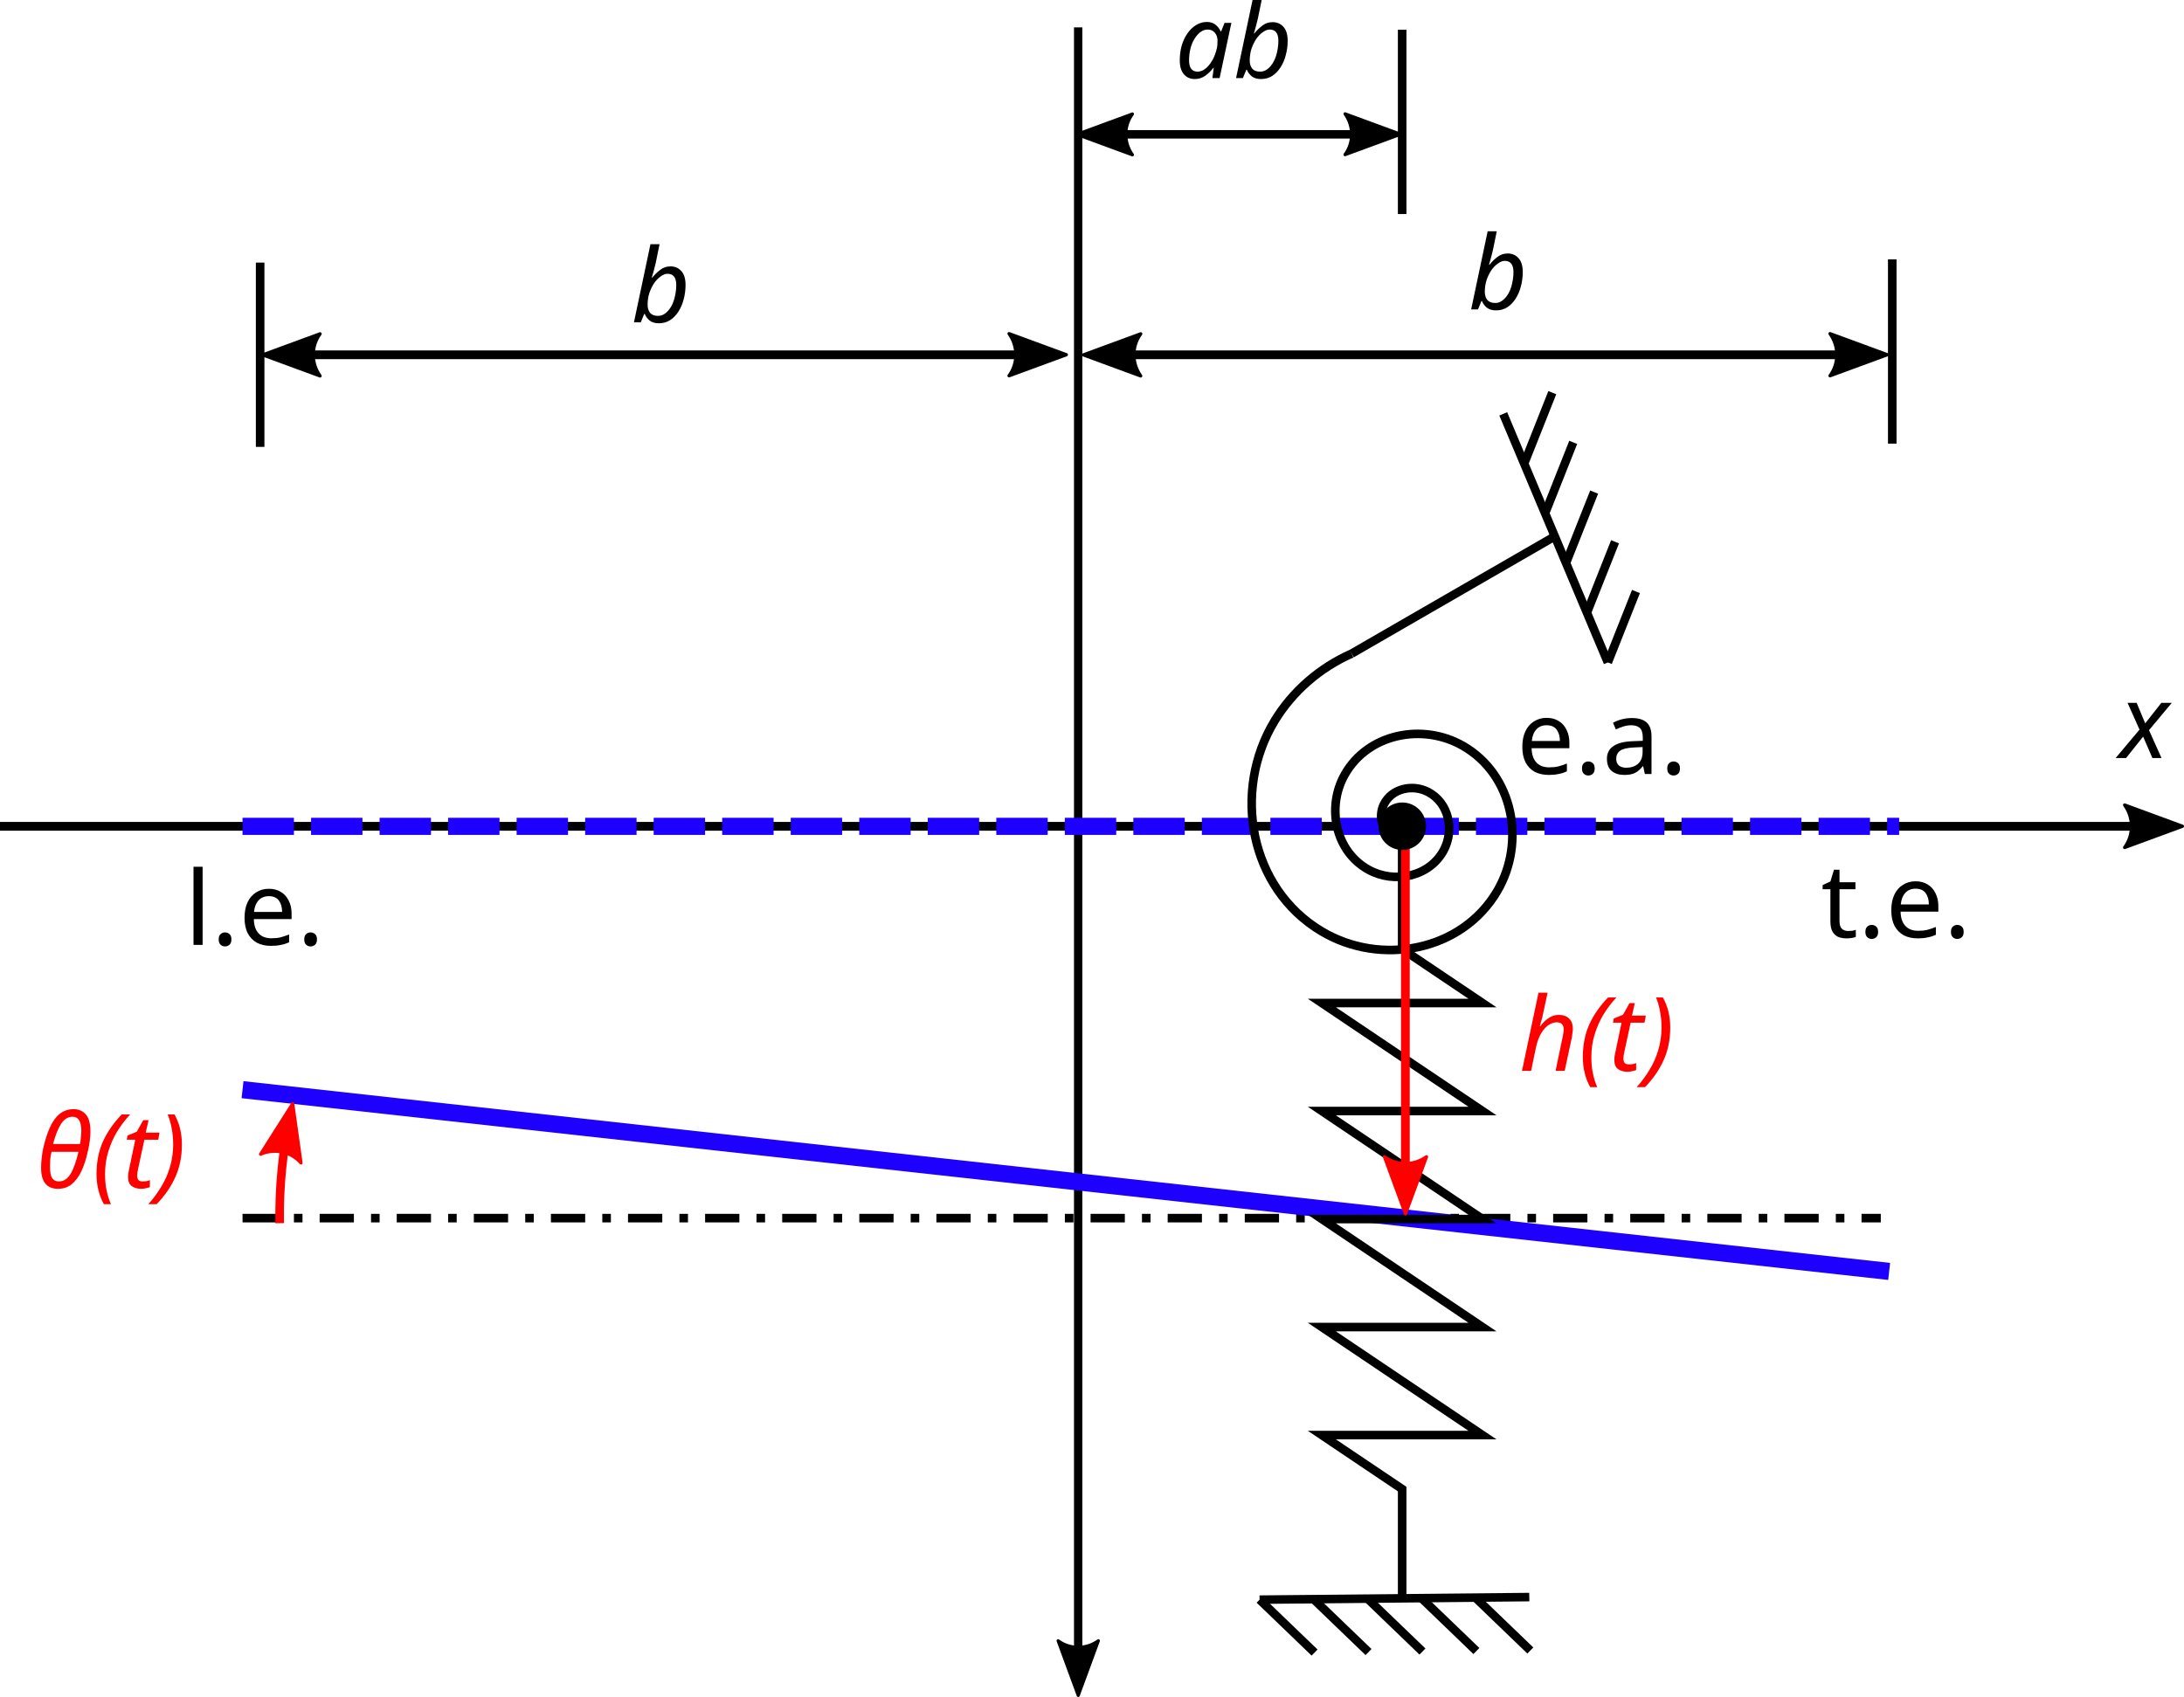
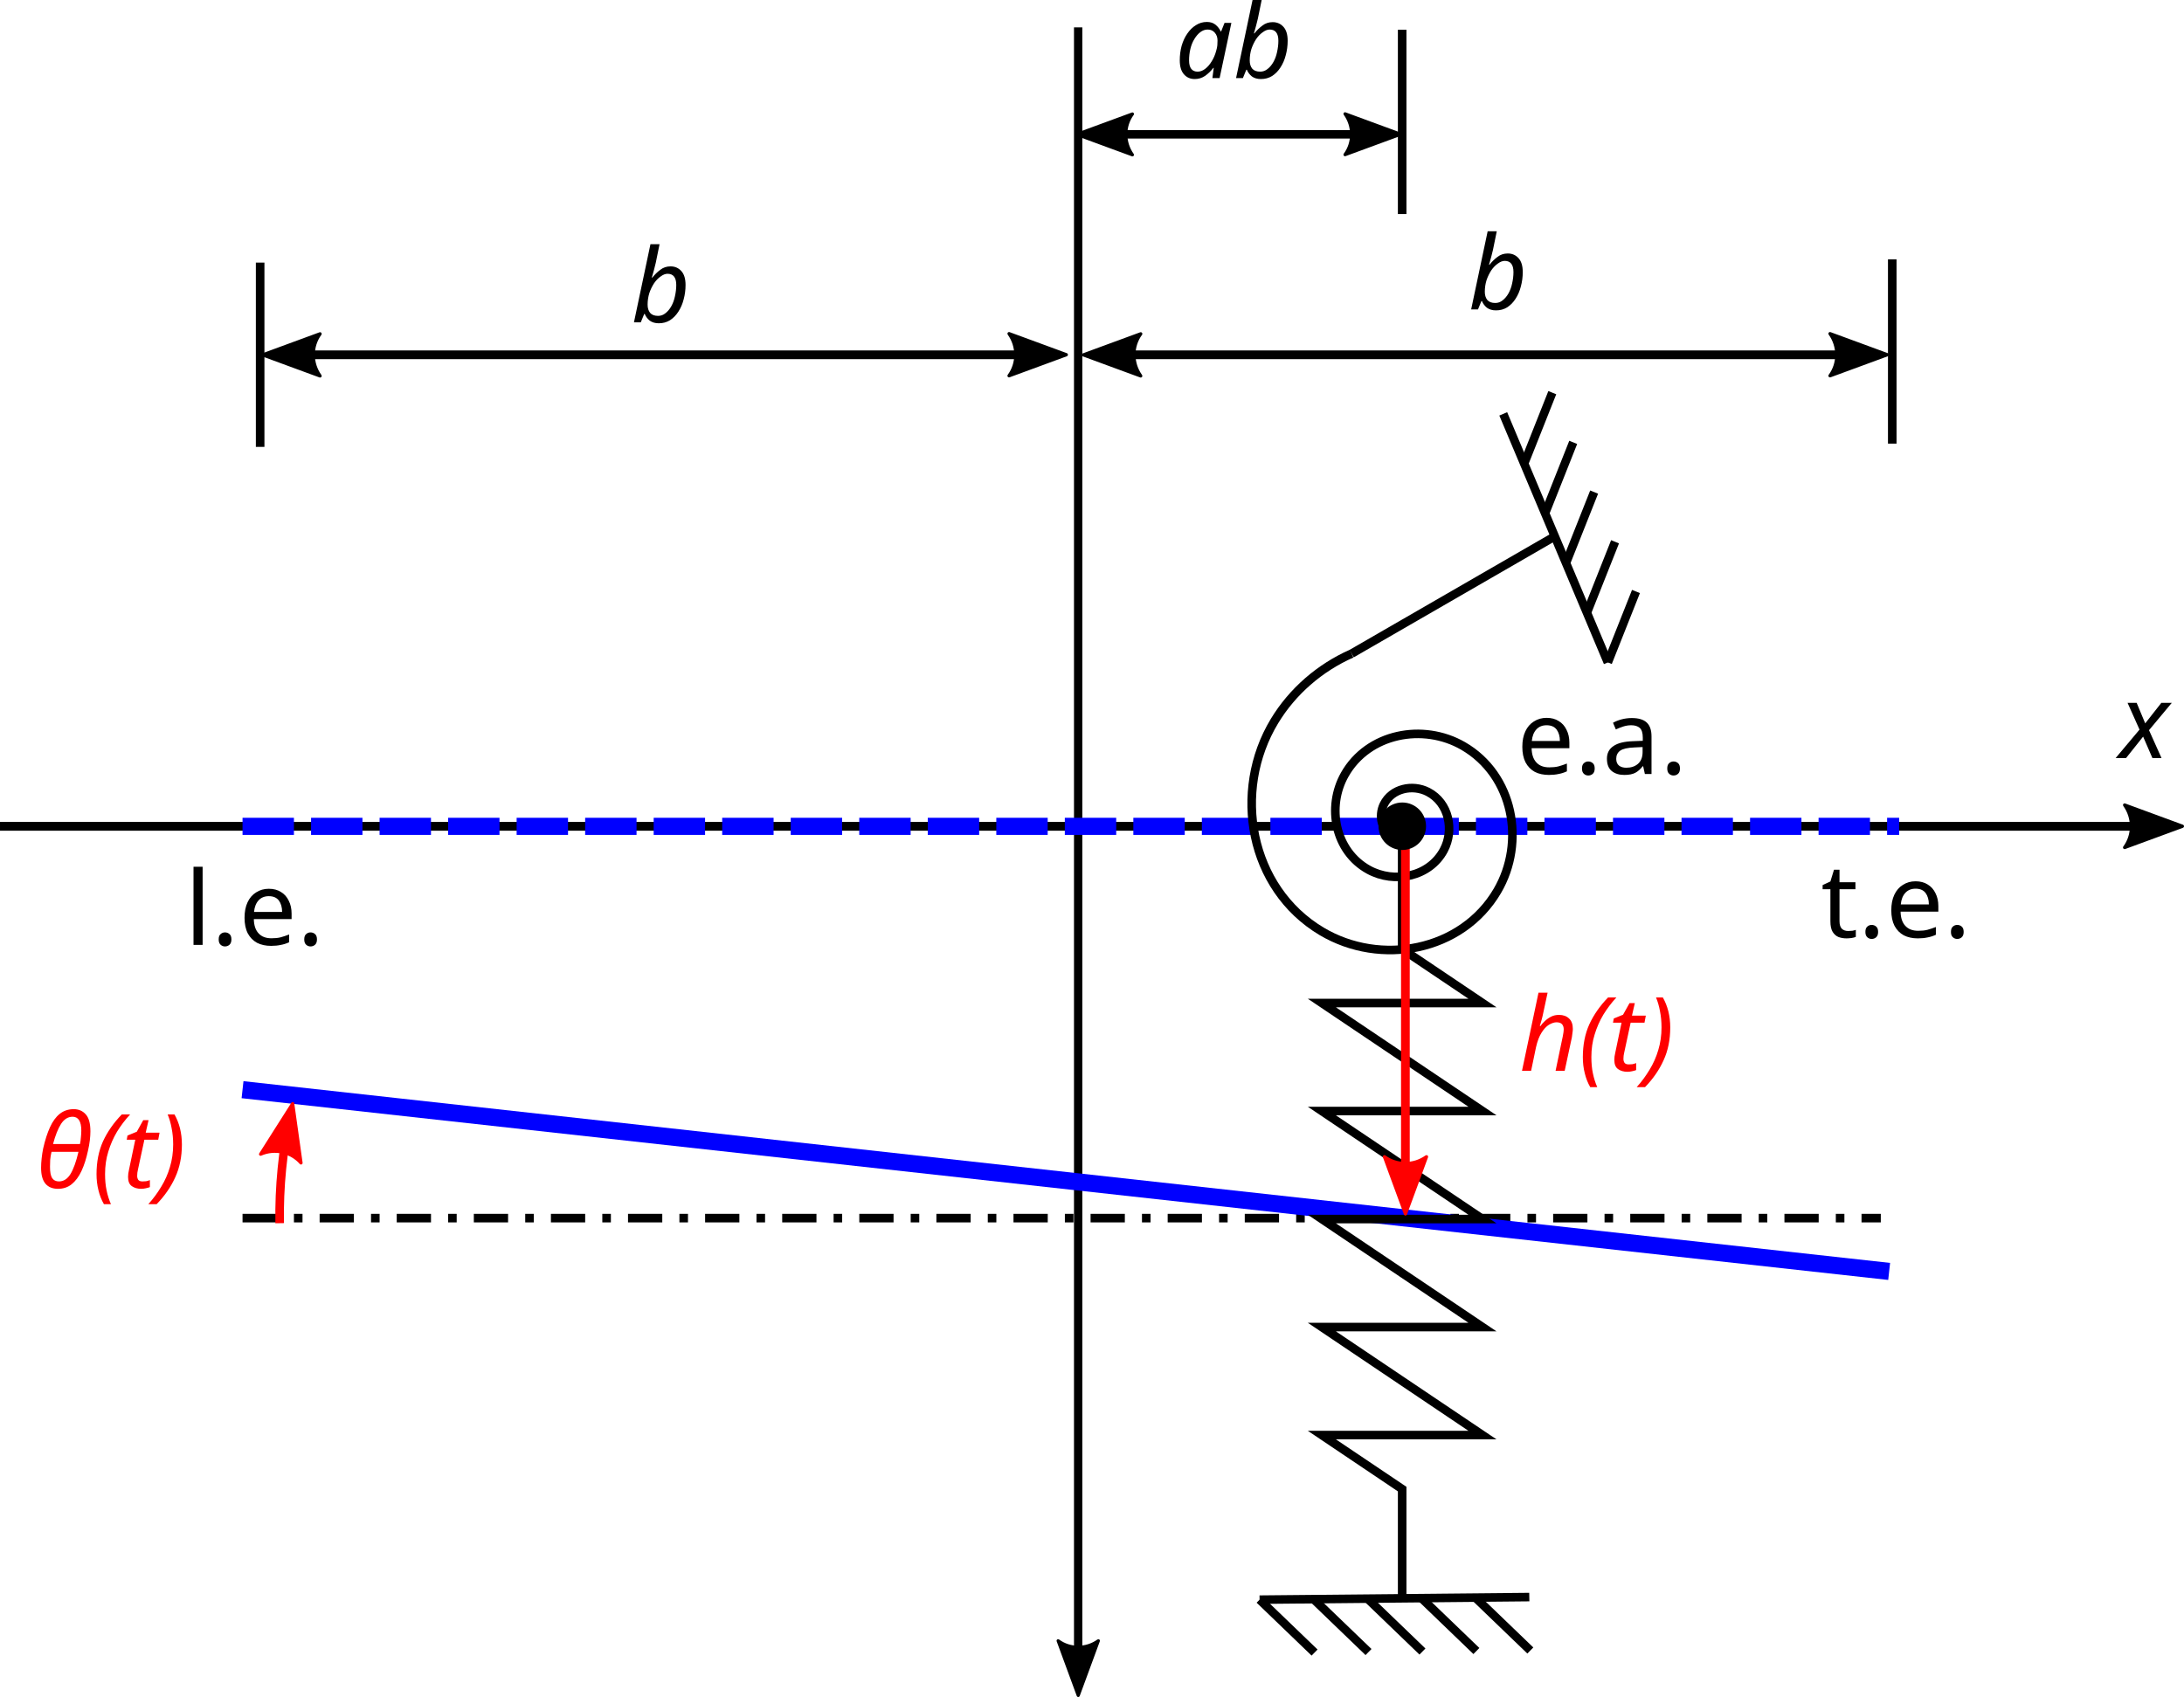
<svg xmlns="http://www.w3.org/2000/svg" width="179.888mm" height="139.808mm" viewBox="0 0 179.888 139.808" version="1.1" id="svg8">
  <defs id="defs2">
    <marker orient="auto" refY="0" refX="0" id="Arrow2Mstart" style="overflow:visible">
      <path id="path880" style="fill:#000000;fill-opacity:1;fill-rule:evenodd;stroke:#000000;stroke-width:0.625;stroke-linejoin:round;stroke-opacity:1" d="M 8.719,4.034 -2.207,0.016 8.719,-4.002 c -1.745,2.372 -1.735,5.617 -6e-7,8.035 z" transform="scale(0.6)" />
    </marker>
    <marker style="overflow:visible" id="marker8365" refX="0" refY="0" orient="auto">
      <path transform="scale(-0.6)" d="M 8.719,4.034 -2.207,0.016 8.719,-4.002 c -1.745,2.372 -1.735,5.617 -6e-7,8.035 z" style="fill:#000000;fill-opacity:1;fill-rule:evenodd;stroke:#000000;stroke-width:0.625;stroke-linejoin:round;stroke-opacity:1" id="path8363" />
    </marker>
-     <marker orient="auto" refY="0" refX="0" id="marker2655" style="overflow:visible">
-       <path id="path2653" style="fill:#ff0000;fill-opacity:1;fill-rule:evenodd;stroke:#ff0000;stroke-width:0.625;stroke-linejoin:round;stroke-opacity:1" d="M 8.719,4.034 -2.207,0.016 8.719,-4.002 c -1.745,2.372 -1.735,5.617 -6e-7,8.035 z" transform="scale(-0.6)" />
-     </marker>
    <marker style="overflow:visible" id="marker1328" refX="0" refY="0" orient="auto">
      <path transform="scale(-0.6)" d="M 8.719,4.034 -2.207,0.016 8.719,-4.002 c -1.745,2.372 -1.735,5.617 -6e-7,8.035 z" style="fill:#000000;fill-opacity:1;fill-rule:evenodd;stroke:#000000;stroke-width:0.625;stroke-linejoin:round;stroke-opacity:1" id="path1326" />
-     </marker>
-     <marker orient="auto" refY="0" refX="0" id="Arrow2Mend" style="overflow:visible">
-       <path id="path883" style="fill:#ff0000;fill-opacity:1;fill-rule:evenodd;stroke:#ff0000;stroke-width:0.625;stroke-linejoin:round;stroke-opacity:1" d="M 8.719,4.034 -2.207,0.016 8.719,-4.002 c -1.745,2.372 -1.735,5.617 -6e-7,8.035 z" transform="scale(-0.6)" />
    </marker>
    <marker orient="auto" refY="0" refX="0" id="Arrow1Lend" style="overflow:visible">
      <path id="path859" d="M 0,0 5,-5 -12.5,0 5,5 Z" style="fill:#000000;fill-opacity:1;fill-rule:evenodd;stroke:#000000;stroke-width:1pt;stroke-opacity:1" transform="matrix(-0.8,0,0,-0.8,-10,0)" />
    </marker>
    <marker style="overflow:visible" id="marker1328-6" refX="0" refY="0" orient="auto">
      <path transform="scale(-0.6)" d="M 8.719,4.034 -2.207,0.016 8.719,-4.002 c -1.745,2.372 -1.735,5.617 -6e-7,8.035 z" style="fill:#000000;fill-opacity:1;fill-rule:evenodd;stroke:#000000;stroke-width:0.625;stroke-linejoin:round;stroke-opacity:1" id="path1326-7" />
    </marker>
    <marker orient="auto" refY="0" refX="0" id="Arrow2Mstart-9" style="overflow:visible">
      <path id="path880-2" style="fill:#000000;fill-opacity:1;fill-rule:evenodd;stroke:#000000;stroke-width:0.625;stroke-linejoin:round;stroke-opacity:1" d="M 8.719,4.034 -2.207,0.016 8.719,-4.002 c -1.745,2.372 -1.735,5.617 -6e-7,8.035 z" transform="scale(0.6)" />
    </marker>
    <marker style="overflow:visible" id="marker8365-0" refX="0" refY="0" orient="auto">
      <path transform="scale(-0.6)" d="M 8.719,4.034 -2.207,0.016 8.719,-4.002 c -1.745,2.372 -1.735,5.617 -6e-7,8.035 z" style="fill:#000000;fill-opacity:1;fill-rule:evenodd;stroke:#000000;stroke-width:0.625;stroke-linejoin:round;stroke-opacity:1" id="path8363-2" />
    </marker>
    <marker orient="auto" refY="0" refX="0" id="Arrow2Mstart-9-5" style="overflow:visible">
      <path id="path880-2-9" style="fill:#000000;fill-opacity:1;fill-rule:evenodd;stroke:#000000;stroke-width:0.625;stroke-linejoin:round;stroke-opacity:1" d="M 8.719,4.034 -2.207,0.016 8.719,-4.002 c -1.745,2.372 -1.735,5.617 -6e-7,8.035 z" transform="scale(0.6)" />
    </marker>
    <marker style="overflow:visible" id="marker8365-0-2" refX="0" refY="0" orient="auto">
      <path transform="scale(-0.6)" d="M 8.719,4.034 -2.207,0.016 8.719,-4.002 c -1.745,2.372 -1.735,5.617 -6e-7,8.035 z" style="fill:#000000;fill-opacity:1;fill-rule:evenodd;stroke:#000000;stroke-width:0.625;stroke-linejoin:round;stroke-opacity:1" id="path8363-2-2" />
    </marker>
+     <marker orient="auto" refY="0" refX="0" style="overflow:visible" id="Arrow2Mstart988">
+       <path id="path3785" style="fill:#00ff00;fill-opacity:1.0;fill-rule:evenodd;stroke:#00ff00;stroke-width:0.625;stroke-linejoin:round;stroke-opacity:1.0" d="M 8.719,4.034 -2.207,0.016 8.719,-4.002 c -1.745,2.372 -1.735,5.617 -6e-7,8.035 z" transform="scale(0.6)" />
+     </marker>
+     <marker orient="auto" refY="0" refX="0" style="overflow:visible" id="Arrow2Mstart9881004">
+       <path id="path29937" style="fill:#00ffff;fill-opacity:1.0;fill-rule:evenodd;stroke:#00ffff;stroke-width:0.625;stroke-linejoin:round;stroke-opacity:1.0" d="M 8.719,4.034 -2.207,0.016 8.719,-4.002 c -1.745,2.372 -1.735,5.617 -6e-7,8.035 z" transform="scale(0.6)" />
+     </marker>
+     <marker orient="auto" refY="0" refX="0" style="overflow:visible" id="marker265529872400">
+       <path id="path8925" style="fill:#ff0000;fill-opacity:1.0;fill-rule:evenodd;stroke:#ff0000;stroke-width:0.625;stroke-linejoin:round;stroke-opacity:1.0" d="M 8.719,4.034 -2.207,0.016 8.719,-4.002 c -1.745,2.372 -1.735,5.617 -6e-7,8.035 z" transform="scale(-0.6)" />
+     </marker>
+     <marker orient="auto" refY="0" refX="0" style="overflow:visible" id="Arrow2Mend79881864">
+       <path id="path8928" style="fill:#ff0000;fill-opacity:1.0;fill-rule:evenodd;stroke:#ff0000;stroke-width:0.625;stroke-linejoin:round;stroke-opacity:1.0" d="M 8.719,4.034 -2.207,0.016 8.719,-4.002 c -1.745,2.372 -1.735,5.617 -6e-7,8.035 z" transform="scale(-0.6)" />
+     </marker>
  </defs>
  <g id="layer1" transform="translate(-17.06482,-70.1717)">
    <path style="fill:none;fill-rule:evenodd;stroke:#000000;stroke-width:0.687;stroke-linecap:butt;stroke-linejoin:miter;stroke-miterlimit:4;stroke-dasharray:none;stroke-opacity:1;marker-end:url(#marker1328)" d="m 105.869,72.424 c 0,136.518 0,136.518 0,136.518" id="path1318" />
    <path style="fill:none;fill-rule:evenodd;stroke:#000000;stroke-width:0.725;stroke-linecap:butt;stroke-linejoin:miter;stroke-miterlimit:4;stroke-dasharray:none;stroke-opacity:1;marker-end:url(#marker1328-6)" d="m 17.065,138.25 c 178.792,0 178.792,0 178.792,0" id="path1318-5" />
    <path style="fill:none;fill-rule:evenodd;stroke:#000000;stroke-width:0.706;stroke-linecap:butt;stroke-linejoin:miter;stroke-miterlimit:4;stroke-dasharray:2.822, 1.411, 0.706, 1.411;stroke-dashoffset:0;stroke-opacity:1" d="m 37.042,170.529 c 134.937,0 134.937,0 134.937,0" id="path817-35-6" />
-     <path style="fill:none;fill-rule:evenodd;stroke:#1e00ff;stroke-width:1.411;stroke-linecap:butt;stroke-linejoin:miter;stroke-miterlimit:4;stroke-dasharray:none;stroke-opacity:1" d="m 37.042,159.946 c 135.625,14.973 135.625,14.973 135.625,14.973" id="path817-3" />
-     <path style="fill:none;fill-rule:evenodd;stroke:#1e00ff;stroke-width:1.411;stroke-linecap:butt;stroke-linejoin:miter;stroke-miterlimit:4;stroke-dasharray:4.233, 1.411;stroke-dashoffset:0;stroke-opacity:1" d="m 37.042,138.25 c 136.449,0 136.449,0 136.449,0" id="path817-35" />
+     <path style="fill:none;fill-rule:evenodd;stroke:#0000ff;stroke-width:1.411;stroke-linecap:butt;stroke-linejoin:miter;stroke-miterlimit:4;stroke-dasharray:none;stroke-opacity:1" d="m 37.042,159.946 c 135.625,14.973 135.625,14.973 135.625,14.973" id="path817-3" />
+     <path style="fill:none;fill-rule:evenodd;stroke:#0000ff;stroke-width:1.411;stroke-linecap:butt;stroke-linejoin:miter;stroke-miterlimit:4;stroke-dasharray:4.233, 1.411;stroke-dashoffset:0;stroke-opacity:1" d="m 37.042,138.25 c 136.449,0 136.449,0 136.449,0" id="path817-35" />
    <g id="g7307" transform="matrix(1.16863,0,0,1.16863,-24.66093,-22.12567)">
      <path d="m 134.779,136.867 c 4.8e-4,3.6e-4 -9.4e-4,0.001 -0.001,0.001 -0.006,0.003 -0.01,-0.006 -0.01,-0.01 -0.003,-0.021 0.024,-0.032 0.041,-0.03 0.052,0.004 0.073,0.067 0.064,0.111 -0.021,0.104 -0.145,0.14 -0.236,0.114 -0.181,-0.052 -0.24,-0.27 -0.183,-0.433 0.102,-0.289 0.455,-0.378 0.72,-0.272 0.434,0.174 0.56,0.711 0.384,1.113 -0.272,0.62 -1.051,0.795 -1.631,0.523 -0.854,-0.401 -1.087,-1.486 -0.689,-2.291 0.564,-1.141 2.028,-1.444 3.11,-0.886 1.485,0.767 1.872,2.691 1.116,4.106 -1.012,1.894 -3.485,2.379 -5.298,1.382 -2.372,-1.305 -2.97,-4.425 -1.685,-6.703 1.649,-2.925 5.521,-3.652 8.34,-2.029 3.559,2.049 4.432,6.788 2.416,10.226 -2.51,4.279 -8.236,5.318 -12.38,2.848 -5.091,-3.034 -6.314,-9.879 -3.328,-14.819 1.27,-2.101 3.198,-3.766 5.44,-4.76" id="path833" style="fill:none;fill-rule:evenodd;stroke:#000000;stroke-width:0.604;stroke-linecap:butt;stroke-linejoin:miter;stroke-miterlimit:4;stroke-dasharray:none;stroke-opacity:1" />
      <path id="path852" d="m 130.969,125.058 14.203,-8.2" style="fill:none;fill-rule:evenodd;stroke:#000000;stroke-width:0.604;stroke-linecap:butt;stroke-linejoin:miter;stroke-miterlimit:4;stroke-dasharray:none;stroke-opacity:1" />
    </g>
    <path style="fill:none;fill-rule:evenodd;stroke:#000000;stroke-width:0.706;stroke-linecap:butt;stroke-linejoin:miter;stroke-miterlimit:4;stroke-dasharray:none;stroke-opacity:1" d="m 132.556,201.75 v -8.899 l -6.615,-4.449 h 13.229 l -13.229,-8.899 h 13.229 l -13.229,-8.899 h 13.229 l -13.229,-8.899 h 13.229 l -13.229,-8.899 h 13.229 l -6.615,-4.449 v -8.899" id="path7655" />
-     <path style="fill:none;fill-rule:evenodd;stroke:#ff0000;stroke-width:0.718;stroke-linecap:butt;stroke-linejoin:miter;stroke-miterlimit:4;stroke-dasharray:none;stroke-opacity:1;marker-end:url(#Arrow2Mend)" d="m 132.821,140.114 v 29.114" id="path1174" />
-     <path style="fill:none;fill-opacity:1;stroke:#ff0000;stroke-width:0.706;stroke-miterlimit:4;stroke-dasharray:none;stroke-dashoffset:0;stroke-opacity:1;marker-end:url(#marker2655)" id="path2645" d="m 40.1,170.945 a 39.195,39.195 0 0 1 0.881,-8.933" />
+     <path style="fill:none;fill-rule:evenodd;stroke:#ff0000;stroke-width:0.718;stroke-linecap:butt;stroke-linejoin:miter;stroke-miterlimit:4;stroke-dasharray:none;stroke-opacity:1;marker-end:url(#Arrow2Mend79881864)" d="m 132.821,140.114 v 29.114" id="path1174" />
+     <path style="fill:none;fill-opacity:1;stroke:#ff0000;stroke-width:0.706;stroke-miterlimit:4;stroke-dasharray:none;stroke-dashoffset:0;stroke-opacity:1;marker-end:url(#marker265529872400)" id="path2645" d="m 40.1,170.945 a 39.195,39.195 0 0 1 0.881,-8.933" />
    <text xml:space="preserve" style="font-style:normal;font-weight:normal;font-size:8.467px;line-height:125%;font-family:sans-serif;letter-spacing:0px;word-spacing:0px;fill:#ff0000;fill-opacity:1;stroke:none;stroke-width:0.265px;stroke-linecap:butt;stroke-linejoin:miter;stroke-opacity:1" x="20.044" y="168.035" id="text6721-2">
      <tspan id="tspan6719-9" x="20.044" y="168.035" style="font-style:italic;font-variant:normal;font-weight:normal;font-stretch:normal;font-family:sans-serif;-inkscape-font-specification:'sans-serif Italic';fill:#ff0000;fill-opacity:1;stroke-width:0.265px">θ(t)</tspan>
    </text>
    <text xml:space="preserve" style="font-style:normal;font-weight:normal;font-size:8.467px;line-height:125%;font-family:sans-serif;letter-spacing:0px;word-spacing:0px;fill:#000000;fill-opacity:1;stroke:none;stroke-width:0.265px;stroke-linecap:butt;stroke-linejoin:miter;stroke-opacity:1" x="32.287" y="148.02" id="text7401">
      <tspan x="32.287" y="148.02" style="stroke-width:0.265px" id="tspan7403">l.e.</tspan>
    </text>
    <text xml:space="preserve" style="font-style:normal;font-weight:normal;font-size:8.467px;line-height:125%;font-family:sans-serif;letter-spacing:0px;word-spacing:0px;fill:#000000;fill-opacity:1;stroke:none;stroke-width:0.265px;stroke-linecap:butt;stroke-linejoin:miter;stroke-opacity:1" x="167.045" y="147.402" id="text7401-1">
      <tspan x="167.045" y="147.402" style="stroke-width:0.265px" id="tspan7403-2">t.e.</tspan>
    </text>
    <text xml:space="preserve" style="font-style:normal;font-weight:normal;font-size:8.467px;line-height:125%;font-family:sans-serif;letter-spacing:0px;word-spacing:0px;fill:#ff0000;fill-opacity:1;stroke:none;stroke-width:0.265px;stroke-linecap:butt;stroke-linejoin:miter;stroke-opacity:1" x="142.192" y="158.393" id="text6721">
      <tspan id="tspan6719" x="142.192" y="158.393" style="font-style:italic;font-variant:normal;font-weight:normal;font-stretch:normal;font-family:sans-serif;-inkscape-font-specification:'sans-serif Italic';fill:#ff0000;fill-opacity:1;stroke-width:0.265px">h(t)</tspan>
    </text>
    <g id="g7858" transform="matrix(0.3256113,0.7739229,-0.7635193,0.330048,187.3187,59.9936)" style="stroke-width:0.844;stroke-miterlimit:4;stroke-dasharray:none">
      <path id="path7825" d="M 47.625,72.104 42.333,66.812" style="fill:none;fill-rule:evenodd;stroke:#000000;stroke-width:0.844;stroke-linecap:butt;stroke-linejoin:miter;stroke-miterlimit:4;stroke-dasharray:none;stroke-opacity:1" />
      <path id="path7827" d="M 42.333,72.104 37.042,66.812" style="fill:none;fill-rule:evenodd;stroke:#000000;stroke-width:0.844;stroke-linecap:butt;stroke-linejoin:miter;stroke-miterlimit:4;stroke-dasharray:none;stroke-opacity:1" />
      <path id="path7829" d="M 37.042,72.104 31.75,66.812" style="fill:none;fill-rule:evenodd;stroke:#000000;stroke-width:0.844;stroke-linecap:butt;stroke-linejoin:miter;stroke-miterlimit:4;stroke-dasharray:none;stroke-opacity:1" />
      <path id="path7831" d="M 31.75,72.104 26.458,66.812" style="fill:none;fill-rule:evenodd;stroke:#000000;stroke-width:0.844;stroke-linecap:butt;stroke-linejoin:miter;stroke-miterlimit:4;stroke-dasharray:none;stroke-opacity:1" />
      <path id="path7825-7" d="M 52.917,72.104 47.625,66.812" style="fill:none;fill-rule:evenodd;stroke:#000000;stroke-width:0.844;stroke-linecap:butt;stroke-linejoin:miter;stroke-miterlimit:4;stroke-dasharray:none;stroke-opacity:1" />
      <path id="path7850" d="M 52.917,72.104 H 26.458" style="fill:none;fill-rule:evenodd;stroke:#000000;stroke-width:0.844;stroke-linecap:butt;stroke-linejoin:miter;stroke-miterlimit:4;stroke-dasharray:none;stroke-opacity:1" />
    </g>
    <g id="g7858-9" transform="matrix(-0.8395921,0.00802797,-0.01607642,-0.8316459,166.4008,261.5011)" style="stroke-width:0.844;stroke-miterlimit:4;stroke-dasharray:none">
      <path id="path7825-3" d="M 47.625,72.104 42.333,66.812" style="fill:none;fill-rule:evenodd;stroke:#000000;stroke-width:0.844;stroke-linecap:butt;stroke-linejoin:miter;stroke-miterlimit:4;stroke-dasharray:none;stroke-opacity:1" />
      <path id="path7827-6" d="M 42.333,72.104 37.042,66.812" style="fill:none;fill-rule:evenodd;stroke:#000000;stroke-width:0.844;stroke-linecap:butt;stroke-linejoin:miter;stroke-miterlimit:4;stroke-dasharray:none;stroke-opacity:1" />
      <path id="path7829-0" d="M 37.042,72.104 31.75,66.812" style="fill:none;fill-rule:evenodd;stroke:#000000;stroke-width:0.844;stroke-linecap:butt;stroke-linejoin:miter;stroke-miterlimit:4;stroke-dasharray:none;stroke-opacity:1" />
      <path id="path7831-6" d="M 31.75,72.104 26.458,66.812" style="fill:none;fill-rule:evenodd;stroke:#000000;stroke-width:0.844;stroke-linecap:butt;stroke-linejoin:miter;stroke-miterlimit:4;stroke-dasharray:none;stroke-opacity:1" />
      <path id="path7825-7-2" d="M 52.917,72.104 47.625,66.812" style="fill:none;fill-rule:evenodd;stroke:#000000;stroke-width:0.844;stroke-linecap:butt;stroke-linejoin:miter;stroke-miterlimit:4;stroke-dasharray:none;stroke-opacity:1" />
      <path id="path7850-6" d="M 52.917,72.104 H 26.458" style="fill:none;fill-rule:evenodd;stroke:#000000;stroke-width:0.844;stroke-linecap:butt;stroke-linejoin:miter;stroke-miterlimit:4;stroke-dasharray:none;stroke-opacity:1" />
    </g>
    <path style="fill:none;fill-rule:evenodd;stroke:#000000;stroke-width:0.697;stroke-linecap:butt;stroke-linejoin:miter;stroke-miterlimit:4;stroke-dasharray:none;stroke-opacity:1;marker-start:url(#Arrow2Mstart);marker-end:url(#marker8365)" d="M 106.69,81.238 H 131.497" id="path8219" />
    <text xml:space="preserve" style="font-style:normal;font-weight:normal;font-size:8.467px;line-height:125%;font-family:sans-serif;letter-spacing:0px;word-spacing:0px;fill:#000000;fill-opacity:1;stroke:none;stroke-width:0.265px;stroke-linecap:butt;stroke-linejoin:miter;stroke-opacity:1" x="191.632" y="132.624" id="text8355">
      <tspan id="tspan8353" x="191.632" y="132.624" style="font-style:italic;font-variant:normal;font-weight:normal;font-stretch:normal;font-family:sans-serif;-inkscape-font-specification:'sans-serif Italic';stroke-width:0.265px">x</tspan>
    </text>
    <path style="fill:none;fill-rule:evenodd;stroke:#000000;stroke-width:0.706;stroke-linecap:butt;stroke-linejoin:miter;stroke-miterlimit:4;stroke-dasharray:none;stroke-dashoffset:0;stroke-opacity:1" d="m 132.556,87.807 c 0,-15.184 0,-15.184 0,-15.184" id="path817-35-6-1" />
    <text xml:space="preserve" style="font-style:normal;font-weight:normal;font-size:8.467px;line-height:125%;font-family:sans-serif;letter-spacing:0px;word-spacing:0px;fill:#000000;fill-opacity:1;stroke:none;stroke-width:0.265px;stroke-linecap:butt;stroke-linejoin:miter;stroke-opacity:1" x="113.831" y="76.604" id="text8355-8">
      <tspan id="tspan8353-7" x="113.831" y="76.604" style="font-style:italic;font-variant:normal;font-weight:normal;font-stretch:normal;font-family:sans-serif;-inkscape-font-specification:'sans-serif Italic';stroke-width:0.265px">ab</tspan>
    </text>
    <path style="fill:none;fill-rule:evenodd;stroke:#000000;stroke-width:0.719;stroke-linecap:butt;stroke-linejoin:miter;stroke-miterlimit:4;stroke-dasharray:none;stroke-opacity:1;marker-start:url(#Arrow2Mstart-9);marker-end:url(#marker8365-0)" d="m 107.26,99.402 h 64.299" id="path8219-3" />
    <path style="fill:none;fill-rule:evenodd;stroke:#000000;stroke-width:0.706;stroke-linecap:butt;stroke-linejoin:miter;stroke-miterlimit:4;stroke-dasharray:none;stroke-dashoffset:0;stroke-opacity:1" d="m 172.923,106.721 c 0,-15.184 0,-15.184 0,-15.184" id="path817-35-6-1-7" />
    <path style="fill:none;fill-rule:evenodd;stroke:#000000;stroke-width:0.719;stroke-linecap:butt;stroke-linejoin:miter;stroke-miterlimit:4;stroke-dasharray:none;stroke-opacity:1;marker-start:url(#Arrow2Mstart-9-5);marker-end:url(#marker8365-0-2)" d="M 39.665,99.402 H 103.939" id="path8219-3-8" />
    <path style="fill:none;fill-rule:evenodd;stroke:#000000;stroke-width:0.706;stroke-linecap:butt;stroke-linejoin:miter;stroke-miterlimit:4;stroke-dasharray:none;stroke-dashoffset:0;stroke-opacity:1" d="m 38.492,106.988 c 0,-15.184 0,-15.184 0,-15.184" id="path817-35-6-1-7-9" />
    <text xml:space="preserve" style="font-style:normal;font-weight:normal;font-size:8.467px;line-height:125%;font-family:sans-serif;letter-spacing:0px;word-spacing:0px;fill:#000000;fill-opacity:1;stroke:none;stroke-width:0.265px;stroke-linecap:butt;stroke-linejoin:miter;stroke-opacity:1" x="138.002" y="95.663" id="text8355-8-7">
      <tspan id="tspan8353-7-3" x="138.002" y="95.663" style="font-style:italic;font-variant:normal;font-weight:normal;font-stretch:normal;font-family:sans-serif;-inkscape-font-specification:'sans-serif Italic';stroke-width:0.265px">b</tspan>
    </text>
    <text xml:space="preserve" style="font-style:normal;font-weight:normal;font-size:8.467px;line-height:125%;font-family:sans-serif;letter-spacing:0px;word-spacing:0px;fill:#000000;fill-opacity:1;stroke:none;stroke-width:0.265px;stroke-linecap:butt;stroke-linejoin:miter;stroke-opacity:1" x="69.046" y="96.727" id="text8355-8-6">
      <tspan id="tspan8353-7-1" x="69.046" y="96.727" style="font-style:italic;font-variant:normal;font-weight:normal;font-stretch:normal;font-family:sans-serif;-inkscape-font-specification:'sans-serif Italic';stroke-width:0.265px">b</tspan>
    </text>
    <text xml:space="preserve" style="font-style:normal;font-weight:normal;font-size:8.467px;line-height:125%;font-family:sans-serif;letter-spacing:0px;word-spacing:0px;fill:#000000;fill-opacity:1;stroke:none;stroke-width:0.265px;stroke-linecap:butt;stroke-linejoin:miter;stroke-opacity:1" x="141.985" y="133.938" id="text7401-1-2">
      <tspan x="141.985" y="133.938" style="stroke-width:0.265px" id="tspan7403-2-9">e.a.</tspan>
    </text>
    <circle style="fill:#000000;fill-opacity:1;stroke:#000000;stroke-width:0.189;stroke-miterlimit:4;stroke-dasharray:none;stroke-dashoffset:0;stroke-opacity:1" id="path10838" cx="132.566" cy="138.242" r="1.862" />
  </g>
</svg>
